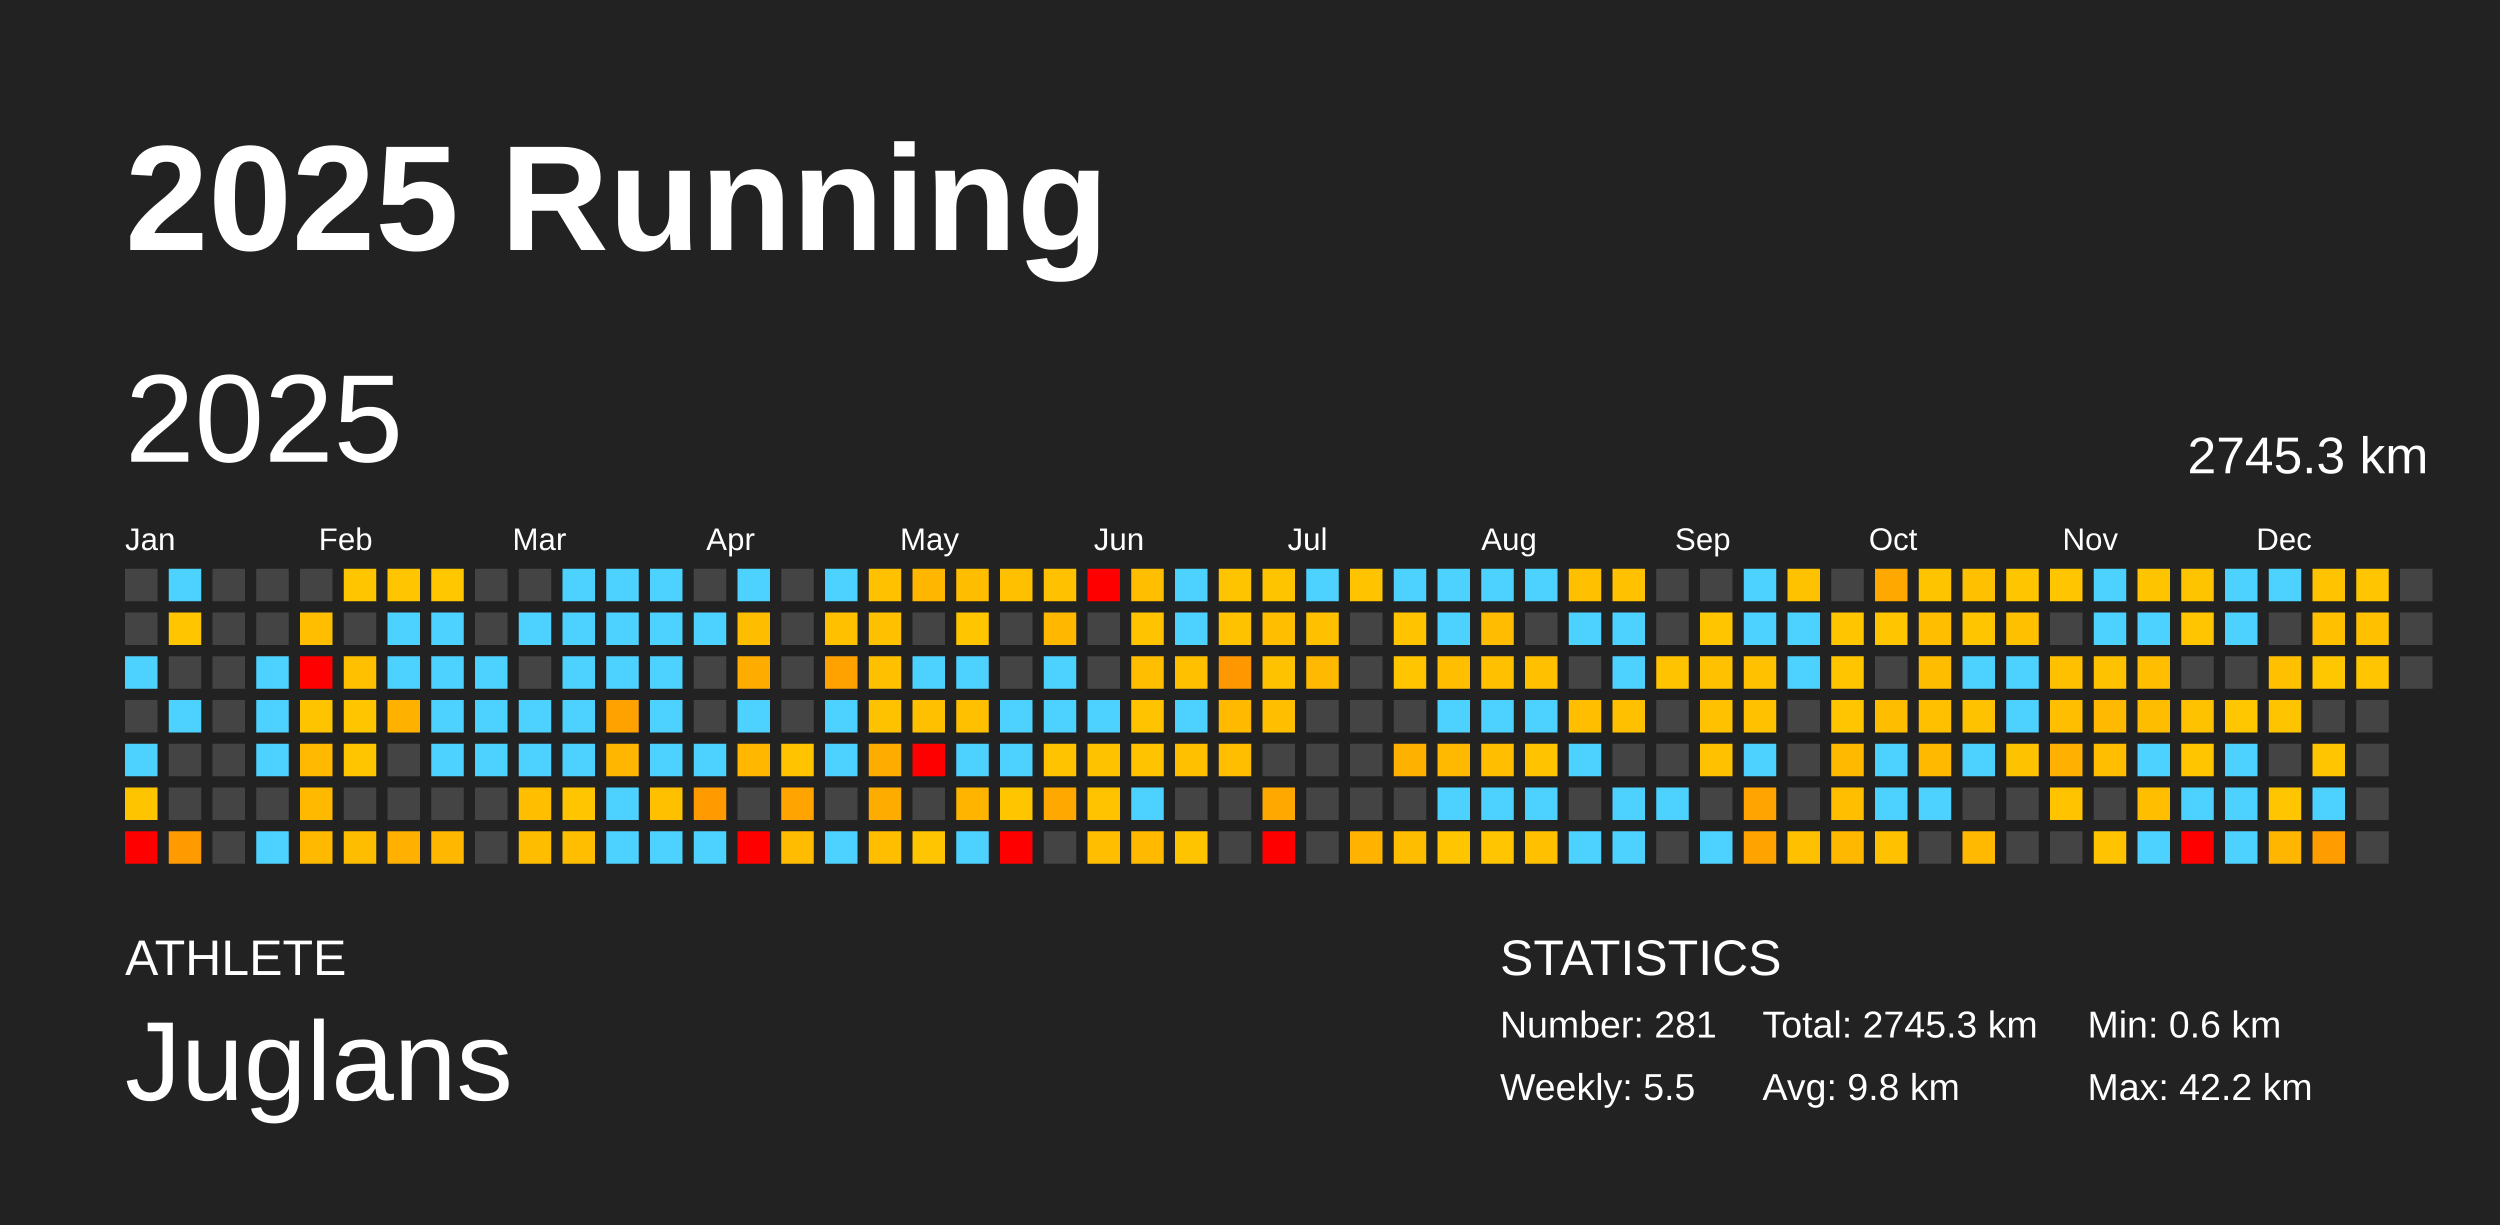
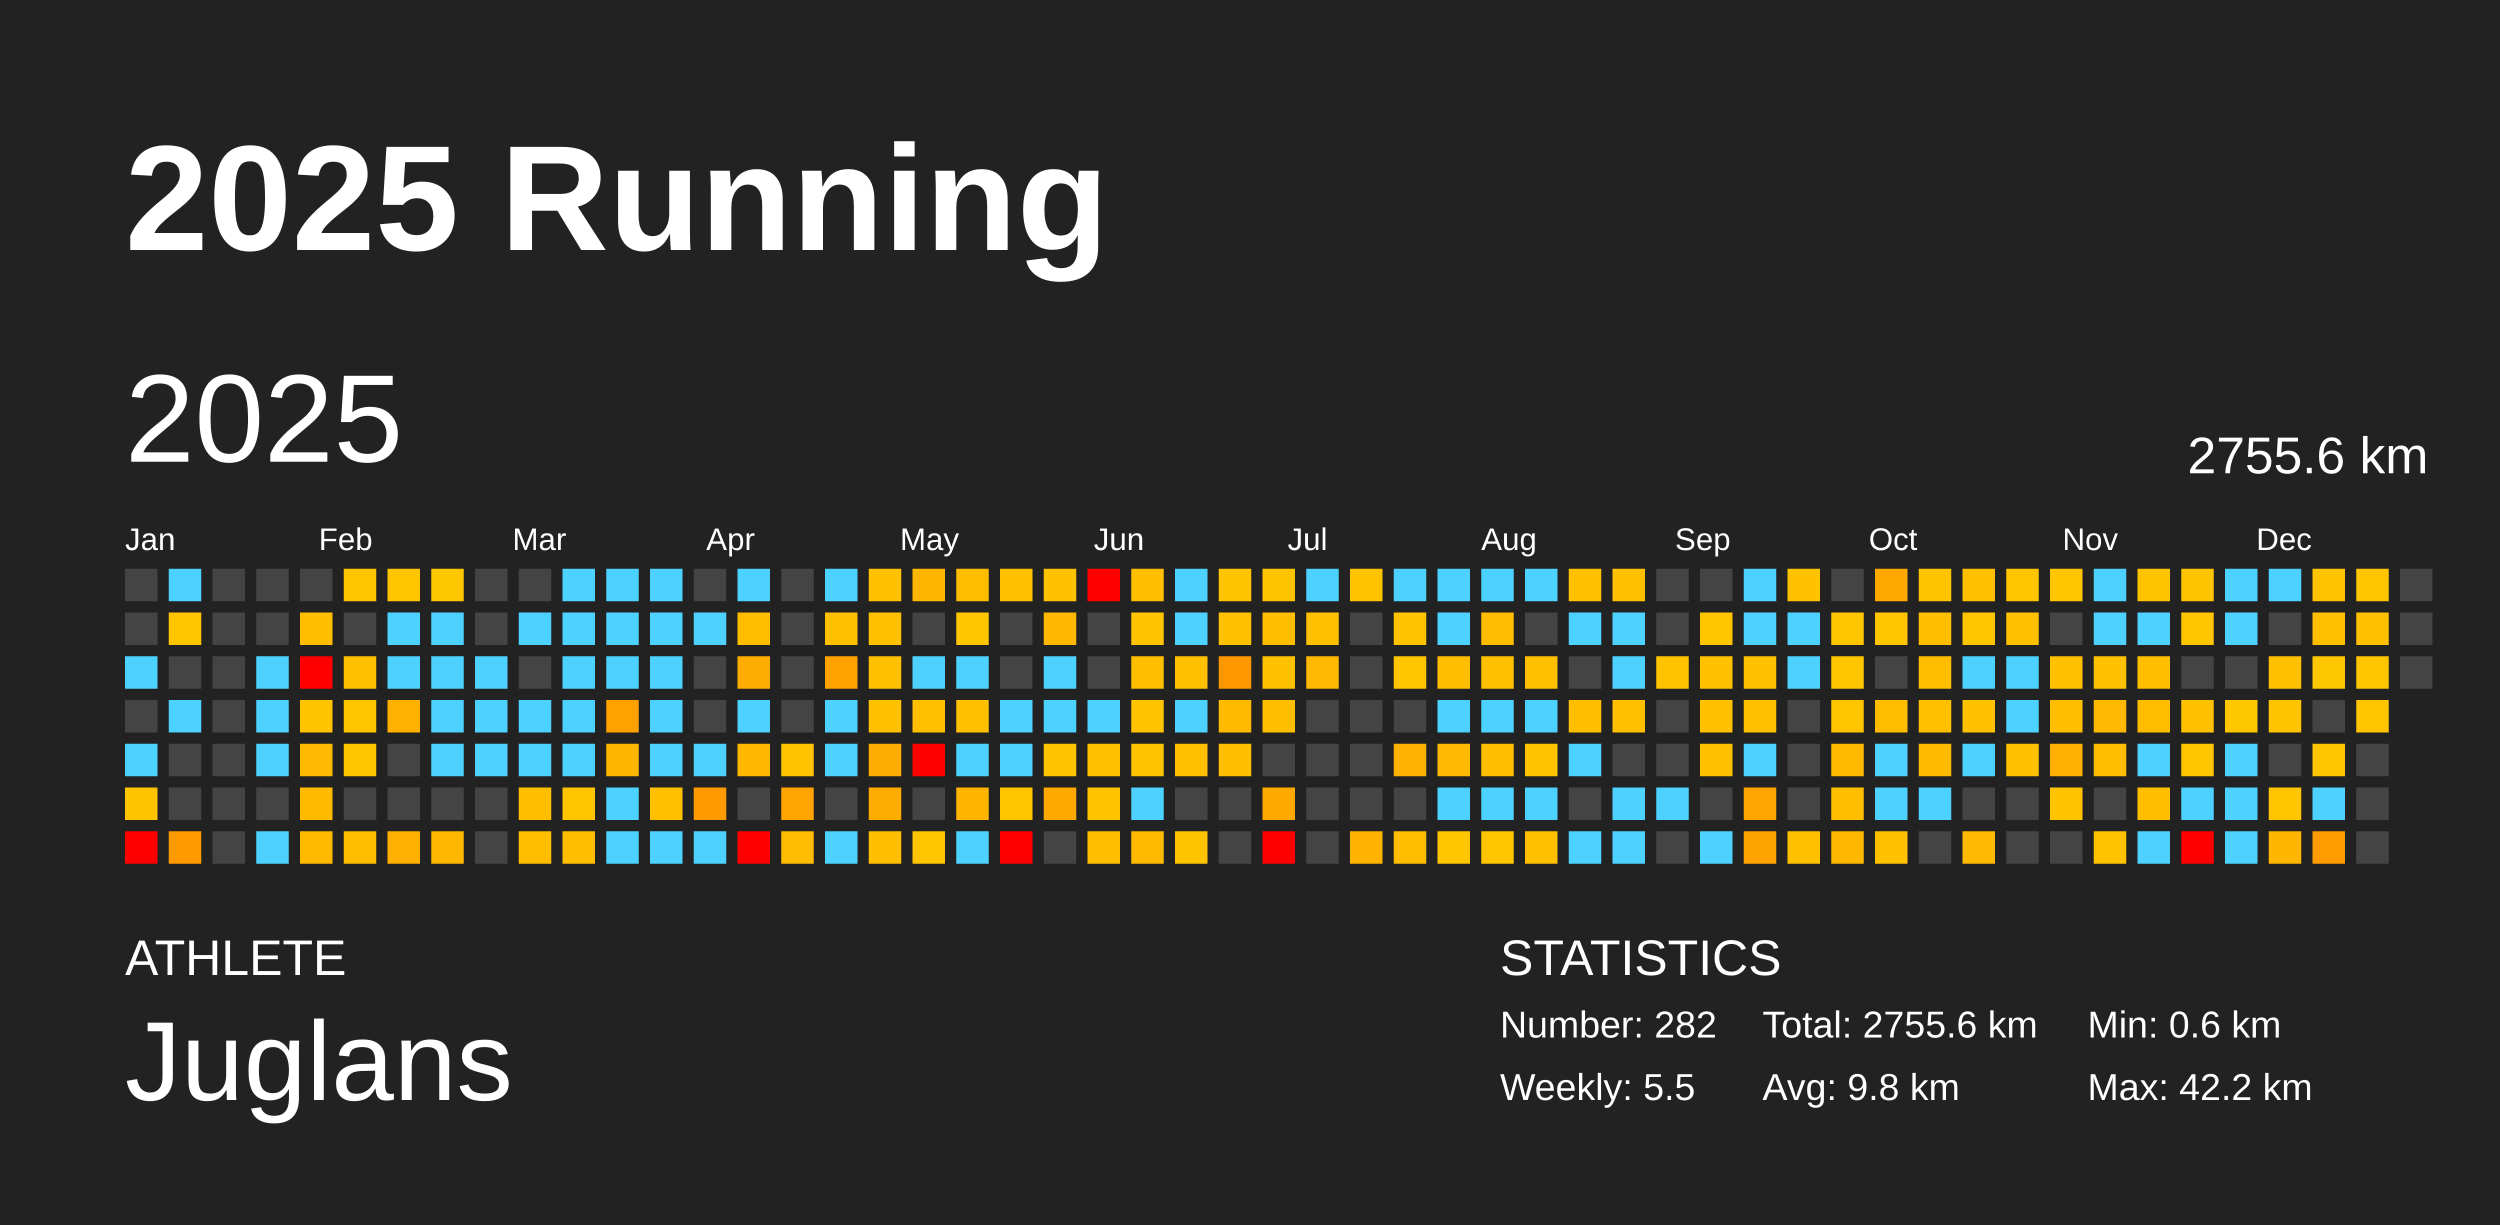
<svg xmlns="http://www.w3.org/2000/svg" baseProfile="full" height="98mm" version="1.1" viewBox="0,0,200,98" width="200mm">
  <defs />
  <rect fill="#222222" height="98" width="200" x="0" y="0" />
  <text fill="#FFFFFF" style="font-size:12px; font-family:Arial; font-weight:bold;" x="10" y="20">2025 Running</text>
  <text fill="#FFFFFF" style="font-size:4px; font-family:Arial" x="10" y="78">ATHLETE</text>
  <text fill="#FFFFFF" style="font-size:9px; font-family:Arial" x="10" y="88">Juglans</text>
  <text fill="#FFFFFF" style="font-size:4px; font-family:Arial" x="120" y="78">STATISTICS</text>
-   <text fill="#FFFFFF" style="font-size:3px; font-family:Arial" x="120" y="83">Number: 281</text>
+   <text fill="#FFFFFF" style="font-size:3px; font-family:Arial" x="120" y="83">Number: 282</text>
  <text fill="#FFFFFF" style="font-size:3px; font-family:Arial" x="120" y="88">Weekly: 5.5</text>
-   <text fill="#FFFFFF" style="font-size:3px; font-family:Arial" x="141" y="83">Total: 2745.3 km</text>
+   <text fill="#FFFFFF" style="font-size:3px; font-family:Arial" x="141" y="83">Total: 2755.6 km</text>
  <text fill="#FFFFFF" style="font-size:3px; font-family:Arial" x="141" y="88">Avg: 9.8 km</text>
  <text fill="#FFFFFF" style="font-size:3px; font-family:Arial" x="167" y="83">Min: 0.6 km</text>
  <text fill="#FFFFFF" style="font-size:3px; font-family:Arial" x="167" y="88">Max: 42.2 km</text>
  <text dominant-baseline="hanging" fill="#FFFFFF" style="font-size:10.0px; font-family:Arial;" x="10" y="30">2025</text>
-   <text dominant-baseline="hanging" fill="#FFFFFF" style="font-size:4.125px; font-family:Arial;" x="175" y="35">2745.3 km</text>
+   <text dominant-baseline="hanging" fill="#FFFFFF" style="font-size:4.125px; font-family:Arial;" x="175" y="35">2755.6 km</text>
  <text fill="#FFFFFF" style="font-size:2.5px; font-family:Arial" x="10.0" y="44">Jan</text>
  <text fill="#FFFFFF" style="font-size:2.5px; font-family:Arial" x="25.5" y="44">Feb</text>
  <text fill="#FFFFFF" style="font-size:2.5px; font-family:Arial" x="41.0" y="44">Mar</text>
  <text fill="#FFFFFF" style="font-size:2.5px; font-family:Arial" x="56.5" y="44">Apr</text>
  <text fill="#FFFFFF" style="font-size:2.5px; font-family:Arial" x="72.0" y="44">May</text>
  <text fill="#FFFFFF" style="font-size:2.5px; font-family:Arial" x="87.5" y="44">Jun</text>
  <text fill="#FFFFFF" style="font-size:2.5px; font-family:Arial" x="103.0" y="44">Jul</text>
  <text fill="#FFFFFF" style="font-size:2.5px; font-family:Arial" x="118.5" y="44">Aug</text>
  <text fill="#FFFFFF" style="font-size:2.5px; font-family:Arial" x="134.0" y="44">Sep</text>
  <text fill="#FFFFFF" style="font-size:2.5px; font-family:Arial" x="149.5" y="44">Oct</text>
  <text fill="#FFFFFF" style="font-size:2.5px; font-family:Arial" x="165.0" y="44">Nov</text>
  <text fill="#FFFFFF" style="font-size:2.5px; font-family:Arial" x="180.5" y="44">Dec</text>
  <rect fill="#444444" height="2.6" width="2.6" x="10.0" y="45.5" />
  <rect fill="#444444" height="2.6" width="2.6" x="10.0" y="49.0" />
  <rect fill="#4dd2ff" height="2.6" width="2.6" x="10.0" y="52.5" />
  <rect fill="#444444" height="2.6" width="2.6" x="10.0" y="56.0" />
  <rect fill="#4dd2ff" height="2.6" width="2.6" x="10.0" y="59.5" />
  <rect fill="#ffc400" height="2.6" width="2.6" x="10.0" y="63.0" />
  <rect fill="red" height="2.6" width="2.6" x="10.0" y="66.5" />
  <rect fill="#4dd2ff" height="2.6" width="2.6" x="13.5" y="45.5" />
  <rect fill="#ffc600" height="2.6" width="2.6" x="13.5" y="49.0" />
  <rect fill="#444444" height="2.6" width="2.6" x="13.5" y="52.5" />
  <rect fill="#4dd2ff" height="2.6" width="2.6" x="13.5" y="56.0" />
  <rect fill="#444444" height="2.6" width="2.6" x="13.5" y="59.5" />
  <rect fill="#444444" height="2.6" width="2.6" x="13.5" y="63.0" />
  <rect fill="#ff9a00" height="2.6" width="2.6" x="13.5" y="66.5" />
  <rect fill="#444444" height="2.6" width="2.6" x="17.0" y="45.5" />
  <rect fill="#444444" height="2.6" width="2.6" x="17.0" y="49.0" />
  <rect fill="#444444" height="2.6" width="2.6" x="17.0" y="52.5" />
  <rect fill="#444444" height="2.6" width="2.6" x="17.0" y="56.0" />
  <rect fill="#444444" height="2.6" width="2.6" x="17.0" y="59.5" />
  <rect fill="#444444" height="2.6" width="2.6" x="17.0" y="63.0" />
  <rect fill="#444444" height="2.6" width="2.6" x="17.0" y="66.5" />
  <rect fill="#444444" height="2.6" width="2.6" x="20.5" y="45.5" />
  <rect fill="#444444" height="2.6" width="2.6" x="20.5" y="49.0" />
  <rect fill="#4dd2ff" height="2.6" width="2.6" x="20.5" y="52.5" />
  <rect fill="#4dd2ff" height="2.6" width="2.6" x="20.5" y="56.0" />
  <rect fill="#4dd2ff" height="2.6" width="2.6" x="20.5" y="59.5" />
  <rect fill="#444444" height="2.6" width="2.6" x="20.5" y="63.0" />
  <rect fill="#4dd2ff" height="2.6" width="2.6" x="20.5" y="66.5" />
  <rect fill="#444444" height="2.6" width="2.6" x="24.0" y="45.5" />
  <rect fill="#ffbf00" height="2.6" width="2.6" x="24.0" y="49.0" />
  <rect fill="red" height="2.6" width="2.6" x="24.0" y="52.5" />
  <rect fill="#ffc400" height="2.6" width="2.6" x="24.0" y="56.0" />
  <rect fill="#ffb900" height="2.6" width="2.6" x="24.0" y="59.5" />
  <rect fill="#ffba00" height="2.6" width="2.6" x="24.0" y="63.0" />
  <rect fill="#ffba00" height="2.6" width="2.6" x="24.0" y="66.5" />
  <rect fill="#ffc600" height="2.6" width="2.6" x="27.5" y="45.5" />
  <rect fill="#444444" height="2.6" width="2.6" x="27.5" y="49.0" />
  <rect fill="#ffc000" height="2.6" width="2.6" x="27.5" y="52.5" />
  <rect fill="#ffc600" height="2.6" width="2.6" x="27.5" y="56.0" />
  <rect fill="#ffc600" height="2.6" width="2.6" x="27.5" y="59.5" />
  <rect fill="#444444" height="2.6" width="2.6" x="27.5" y="63.0" />
  <rect fill="#ffbd00" height="2.6" width="2.6" x="27.5" y="66.5" />
  <rect fill="#ffc500" height="2.6" width="2.6" x="31.0" y="45.5" />
  <rect fill="#4dd2ff" height="2.6" width="2.6" x="31.0" y="49.0" />
  <rect fill="#4dd2ff" height="2.6" width="2.6" x="31.0" y="52.5" />
  <rect fill="#ffb100" height="2.6" width="2.6" x="31.0" y="56.0" />
  <rect fill="#444444" height="2.6" width="2.6" x="31.0" y="59.5" />
  <rect fill="#444444" height="2.6" width="2.6" x="31.0" y="63.0" />
  <rect fill="#ffb000" height="2.6" width="2.6" x="31.0" y="66.5" />
  <rect fill="#ffc700" height="2.6" width="2.6" x="34.5" y="45.5" />
  <rect fill="#4dd2ff" height="2.6" width="2.6" x="34.5" y="49.0" />
  <rect fill="#4dd2ff" height="2.6" width="2.6" x="34.5" y="52.5" />
  <rect fill="#4dd2ff" height="2.6" width="2.6" x="34.5" y="56.0" />
  <rect fill="#4dd2ff" height="2.6" width="2.6" x="34.5" y="59.5" />
  <rect fill="#444444" height="2.6" width="2.6" x="34.5" y="63.0" />
  <rect fill="#ffb700" height="2.6" width="2.6" x="34.5" y="66.5" />
  <rect fill="#444444" height="2.6" width="2.6" x="38.0" y="45.5" />
  <rect fill="#444444" height="2.6" width="2.6" x="38.0" y="49.0" />
  <rect fill="#4dd2ff" height="2.6" width="2.6" x="38.0" y="52.5" />
  <rect fill="#4dd2ff" height="2.6" width="2.6" x="38.0" y="56.0" />
  <rect fill="#4dd2ff" height="2.6" width="2.6" x="38.0" y="59.5" />
  <rect fill="#444444" height="2.6" width="2.6" x="38.0" y="63.0" />
  <rect fill="#444444" height="2.6" width="2.6" x="38.0" y="66.5" />
  <rect fill="#444444" height="2.6" width="2.6" x="41.5" y="45.5" />
  <rect fill="#4dd2ff" height="2.6" width="2.6" x="41.5" y="49.0" />
  <rect fill="#444444" height="2.6" width="2.6" x="41.5" y="52.5" />
  <rect fill="#4dd2ff" height="2.6" width="2.6" x="41.5" y="56.0" />
  <rect fill="#4dd2ff" height="2.6" width="2.6" x="41.5" y="59.5" />
  <rect fill="#ffbe00" height="2.6" width="2.6" x="41.5" y="63.0" />
  <rect fill="#ffbd00" height="2.6" width="2.6" x="41.5" y="66.5" />
  <rect fill="#4dd2ff" height="2.6" width="2.6" x="45.0" y="45.5" />
  <rect fill="#4dd2ff" height="2.6" width="2.6" x="45.0" y="49.0" />
  <rect fill="#4dd2ff" height="2.6" width="2.6" x="45.0" y="52.5" />
  <rect fill="#4dd2ff" height="2.6" width="2.6" x="45.0" y="56.0" />
  <rect fill="#4dd2ff" height="2.6" width="2.6" x="45.0" y="59.5" />
  <rect fill="#ffc500" height="2.6" width="2.6" x="45.0" y="63.0" />
  <rect fill="#ffbf00" height="2.6" width="2.6" x="45.0" y="66.5" />
  <rect fill="#4dd2ff" height="2.6" width="2.6" x="48.5" y="45.5" />
  <rect fill="#4dd2ff" height="2.6" width="2.6" x="48.5" y="49.0" />
  <rect fill="#4dd2ff" height="2.6" width="2.6" x="48.5" y="52.5" />
  <rect fill="#ffa200" height="2.6" width="2.6" x="48.5" y="56.0" />
  <rect fill="#ffb600" height="2.6" width="2.6" x="48.5" y="59.5" />
  <rect fill="#4dd2ff" height="2.6" width="2.6" x="48.5" y="63.0" />
  <rect fill="#4dd2ff" height="2.6" width="2.6" x="48.5" y="66.5" />
  <rect fill="#4dd2ff" height="2.6" width="2.6" x="52.0" y="45.5" />
  <rect fill="#4dd2ff" height="2.6" width="2.6" x="52.0" y="49.0" />
  <rect fill="#4dd2ff" height="2.6" width="2.6" x="52.0" y="52.5" />
  <rect fill="#4dd2ff" height="2.6" width="2.6" x="52.0" y="56.0" />
  <rect fill="#4dd2ff" height="2.6" width="2.6" x="52.0" y="59.5" />
  <rect fill="#ffc000" height="2.6" width="2.6" x="52.0" y="63.0" />
  <rect fill="#4dd2ff" height="2.6" width="2.6" x="52.0" y="66.5" />
  <rect fill="#444444" height="2.6" width="2.6" x="55.5" y="45.5" />
  <rect fill="#4dd2ff" height="2.6" width="2.6" x="55.5" y="49.0" />
  <rect fill="#444444" height="2.6" width="2.6" x="55.5" y="52.5" />
  <rect fill="#444444" height="2.6" width="2.6" x="55.5" y="56.0" />
  <rect fill="#4dd2ff" height="2.6" width="2.6" x="55.5" y="59.5" />
  <rect fill="#ff9b00" height="2.6" width="2.6" x="55.5" y="63.0" />
  <rect fill="#4dd2ff" height="2.6" width="2.6" x="55.5" y="66.5" />
  <rect fill="#4dd2ff" height="2.6" width="2.6" x="59.0" y="45.5" />
  <rect fill="#ffbd00" height="2.6" width="2.6" x="59.0" y="49.0" />
  <rect fill="#ffac00" height="2.6" width="2.6" x="59.0" y="52.5" />
  <rect fill="#4dd2ff" height="2.6" width="2.6" x="59.0" y="56.0" />
  <rect fill="#ffb700" height="2.6" width="2.6" x="59.0" y="59.5" />
  <rect fill="#444444" height="2.6" width="2.6" x="59.0" y="63.0" />
  <rect fill="red" height="2.6" width="2.6" x="59.0" y="66.5" />
  <rect fill="#444444" height="2.6" width="2.6" x="62.5" y="45.5" />
  <rect fill="#444444" height="2.6" width="2.6" x="62.5" y="49.0" />
  <rect fill="#444444" height="2.6" width="2.6" x="62.5" y="52.5" />
  <rect fill="#444444" height="2.6" width="2.6" x="62.5" y="56.0" />
  <rect fill="#ffc300" height="2.6" width="2.6" x="62.5" y="59.5" />
  <rect fill="#ffa400" height="2.6" width="2.6" x="62.5" y="63.0" />
  <rect fill="#ffbc00" height="2.6" width="2.6" x="62.5" y="66.5" />
  <rect fill="#4dd2ff" height="2.6" width="2.6" x="66.0" y="45.5" />
  <rect fill="#ffc000" height="2.6" width="2.6" x="66.0" y="49.0" />
  <rect fill="#ffa200" height="2.6" width="2.6" x="66.0" y="52.5" />
  <rect fill="#4dd2ff" height="2.6" width="2.6" x="66.0" y="56.0" />
  <rect fill="#4dd2ff" height="2.6" width="2.6" x="66.0" y="59.5" />
  <rect fill="#444444" height="2.6" width="2.6" x="66.0" y="63.0" />
  <rect fill="#4dd2ff" height="2.6" width="2.6" x="66.0" y="66.5" />
  <rect fill="#ffc100" height="2.6" width="2.6" x="69.5" y="45.5" />
  <rect fill="#ffc000" height="2.6" width="2.6" x="69.5" y="49.0" />
  <rect fill="#ffc000" height="2.6" width="2.6" x="69.5" y="52.5" />
  <rect fill="#ffc200" height="2.6" width="2.6" x="69.5" y="56.0" />
  <rect fill="#ffac00" height="2.6" width="2.6" x="69.5" y="59.5" />
  <rect fill="#ffac00" height="2.6" width="2.6" x="69.5" y="63.0" />
  <rect fill="#ffbf00" height="2.6" width="2.6" x="69.5" y="66.5" />
  <rect fill="#ffb600" height="2.6" width="2.6" x="73.0" y="45.5" />
  <rect fill="#444444" height="2.6" width="2.6" x="73.0" y="49.0" />
  <rect fill="#4dd2ff" height="2.6" width="2.6" x="73.0" y="52.5" />
  <rect fill="#ffc000" height="2.6" width="2.6" x="73.0" y="56.0" />
  <rect fill="red" height="2.6" width="2.6" x="73.0" y="59.5" />
  <rect fill="#444444" height="2.6" width="2.6" x="73.0" y="63.0" />
  <rect fill="#ffc500" height="2.6" width="2.6" x="73.0" y="66.5" />
  <rect fill="#ffbd00" height="2.6" width="2.6" x="76.5" y="45.5" />
  <rect fill="#ffc600" height="2.6" width="2.6" x="76.5" y="49.0" />
  <rect fill="#4dd2ff" height="2.6" width="2.6" x="76.5" y="52.5" />
  <rect fill="#ffc000" height="2.6" width="2.6" x="76.5" y="56.0" />
  <rect fill="#4dd2ff" height="2.6" width="2.6" x="76.5" y="59.5" />
  <rect fill="#ffb400" height="2.6" width="2.6" x="76.5" y="63.0" />
  <rect fill="#4dd2ff" height="2.6" width="2.6" x="76.5" y="66.5" />
  <rect fill="#ffc000" height="2.6" width="2.6" x="80.0" y="45.5" />
  <rect fill="#444444" height="2.6" width="2.6" x="80.0" y="49.0" />
  <rect fill="#444444" height="2.6" width="2.6" x="80.0" y="52.5" />
  <rect fill="#4dd2ff" height="2.6" width="2.6" x="80.0" y="56.0" />
  <rect fill="#4dd2ff" height="2.6" width="2.6" x="80.0" y="59.5" />
  <rect fill="#ffc600" height="2.6" width="2.6" x="80.0" y="63.0" />
  <rect fill="red" height="2.6" width="2.6" x="80.0" y="66.5" />
  <rect fill="#ffc100" height="2.6" width="2.6" x="83.5" y="45.5" />
  <rect fill="#ffb700" height="2.6" width="2.6" x="83.5" y="49.0" />
  <rect fill="#4dd2ff" height="2.6" width="2.6" x="83.5" y="52.5" />
  <rect fill="#4dd2ff" height="2.6" width="2.6" x="83.5" y="56.0" />
  <rect fill="#ffc300" height="2.6" width="2.6" x="83.5" y="59.5" />
  <rect fill="#ffa800" height="2.6" width="2.6" x="83.5" y="63.0" />
  <rect fill="#444444" height="2.6" width="2.6" x="83.5" y="66.5" />
  <rect fill="red" height="2.6" width="2.6" x="87.0" y="45.5" />
  <rect fill="#444444" height="2.6" width="2.6" x="87.0" y="49.0" />
  <rect fill="#444444" height="2.6" width="2.6" x="87.0" y="52.5" />
  <rect fill="#4dd2ff" height="2.6" width="2.6" x="87.0" y="56.0" />
  <rect fill="#ffc200" height="2.6" width="2.6" x="87.0" y="59.5" />
  <rect fill="#ffc300" height="2.6" width="2.6" x="87.0" y="63.0" />
  <rect fill="#ffbf00" height="2.6" width="2.6" x="87.0" y="66.5" />
  <rect fill="#ffbf00" height="2.6" width="2.6" x="90.5" y="45.5" />
  <rect fill="#ffc300" height="2.6" width="2.6" x="90.5" y="49.0" />
  <rect fill="#ffbe00" height="2.6" width="2.6" x="90.5" y="52.5" />
  <rect fill="#ffc300" height="2.6" width="2.6" x="90.5" y="56.0" />
  <rect fill="#ffc300" height="2.6" width="2.6" x="90.5" y="59.5" />
  <rect fill="#4dd2ff" height="2.6" width="2.6" x="90.5" y="63.0" />
  <rect fill="#ffba00" height="2.6" width="2.6" x="90.5" y="66.5" />
  <rect fill="#4dd2ff" height="2.6" width="2.6" x="94.0" y="45.5" />
  <rect fill="#4dd2ff" height="2.6" width="2.6" x="94.0" y="49.0" />
  <rect fill="#ffc000" height="2.6" width="2.6" x="94.0" y="52.5" />
  <rect fill="#4dd2ff" height="2.6" width="2.6" x="94.0" y="56.0" />
  <rect fill="#ffc000" height="2.6" width="2.6" x="94.0" y="59.5" />
  <rect fill="#444444" height="2.6" width="2.6" x="94.0" y="63.0" />
  <rect fill="#ffc400" height="2.6" width="2.6" x="94.0" y="66.5" />
  <rect fill="#ffc400" height="2.6" width="2.6" x="97.5" y="45.5" />
  <rect fill="#ffc200" height="2.6" width="2.6" x="97.5" y="49.0" />
  <rect fill="#ff9800" height="2.6" width="2.6" x="97.5" y="52.5" />
  <rect fill="#ffba00" height="2.6" width="2.6" x="97.5" y="56.0" />
  <rect fill="#ffbf00" height="2.6" width="2.6" x="97.5" y="59.5" />
  <rect fill="#444444" height="2.6" width="2.6" x="97.5" y="63.0" />
  <rect fill="#444444" height="2.6" width="2.6" x="97.5" y="66.5" />
  <rect fill="#ffc400" height="2.6" width="2.6" x="101.0" y="45.5" />
  <rect fill="#ffbe00" height="2.6" width="2.6" x="101.0" y="49.0" />
  <rect fill="#ffc200" height="2.6" width="2.6" x="101.0" y="52.5" />
  <rect fill="#ffbe00" height="2.6" width="2.6" x="101.0" y="56.0" />
  <rect fill="#444444" height="2.6" width="2.6" x="101.0" y="59.5" />
  <rect fill="#ffa900" height="2.6" width="2.6" x="101.0" y="63.0" />
  <rect fill="red" height="2.6" width="2.6" x="101.0" y="66.5" />
  <rect fill="#4dd2ff" height="2.6" width="2.6" x="104.5" y="45.5" />
  <rect fill="#ffc000" height="2.6" width="2.6" x="104.5" y="49.0" />
  <rect fill="#ffb900" height="2.6" width="2.6" x="104.5" y="52.5" />
  <rect fill="#444444" height="2.6" width="2.6" x="104.5" y="56.0" />
  <rect fill="#444444" height="2.6" width="2.6" x="104.5" y="59.5" />
  <rect fill="#444444" height="2.6" width="2.6" x="104.5" y="63.0" />
  <rect fill="#444444" height="2.6" width="2.6" x="104.5" y="66.5" />
  <rect fill="#ffc300" height="2.6" width="2.6" x="108.0" y="45.5" />
  <rect fill="#444444" height="2.6" width="2.6" x="108.0" y="49.0" />
  <rect fill="#444444" height="2.6" width="2.6" x="108.0" y="52.5" />
  <rect fill="#444444" height="2.6" width="2.6" x="108.0" y="56.0" />
  <rect fill="#444444" height="2.6" width="2.6" x="108.0" y="59.5" />
  <rect fill="#444444" height="2.6" width="2.6" x="108.0" y="63.0" />
  <rect fill="#ffb300" height="2.6" width="2.6" x="108.0" y="66.5" />
  <rect fill="#4dd2ff" height="2.6" width="2.6" x="111.5" y="45.5" />
  <rect fill="#ffc300" height="2.6" width="2.6" x="111.5" y="49.0" />
  <rect fill="#ffc600" height="2.6" width="2.6" x="111.5" y="52.5" />
  <rect fill="#444444" height="2.6" width="2.6" x="111.5" y="56.0" />
  <rect fill="#ffb100" height="2.6" width="2.6" x="111.5" y="59.5" />
  <rect fill="#444444" height="2.6" width="2.6" x="111.5" y="63.0" />
  <rect fill="#ffbd00" height="2.6" width="2.6" x="111.5" y="66.5" />
  <rect fill="#4dd2ff" height="2.6" width="2.6" x="115.0" y="45.5" />
  <rect fill="#4dd2ff" height="2.6" width="2.6" x="115.0" y="49.0" />
  <rect fill="#ffbf00" height="2.6" width="2.6" x="115.0" y="52.5" />
  <rect fill="#4dd2ff" height="2.6" width="2.6" x="115.0" y="56.0" />
  <rect fill="#ffb900" height="2.6" width="2.6" x="115.0" y="59.5" />
  <rect fill="#4dd2ff" height="2.6" width="2.6" x="115.0" y="63.0" />
  <rect fill="#ffc500" height="2.6" width="2.6" x="115.0" y="66.5" />
  <rect fill="#4dd2ff" height="2.6" width="2.6" x="118.5" y="45.5" />
  <rect fill="#ffbc00" height="2.6" width="2.6" x="118.5" y="49.0" />
  <rect fill="#ffc000" height="2.6" width="2.6" x="118.5" y="52.5" />
  <rect fill="#4dd2ff" height="2.6" width="2.6" x="118.5" y="56.0" />
  <rect fill="#ffbf00" height="2.6" width="2.6" x="118.5" y="59.5" />
  <rect fill="#4dd2ff" height="2.6" width="2.6" x="118.5" y="63.0" />
  <rect fill="#ffc500" height="2.6" width="2.6" x="118.5" y="66.5" />
  <rect fill="#4dd2ff" height="2.6" width="2.6" x="122.0" y="45.5" />
  <rect fill="#444444" height="2.6" width="2.6" x="122.0" y="49.0" />
  <rect fill="#ffc000" height="2.6" width="2.6" x="122.0" y="52.5" />
  <rect fill="#4dd2ff" height="2.6" width="2.6" x="122.0" y="56.0" />
  <rect fill="#ffc300" height="2.6" width="2.6" x="122.0" y="59.5" />
  <rect fill="#4dd2ff" height="2.6" width="2.6" x="122.0" y="63.0" />
  <rect fill="#ffc000" height="2.6" width="2.6" x="122.0" y="66.5" />
  <rect fill="#ffc000" height="2.6" width="2.6" x="125.5" y="45.5" />
  <rect fill="#4dd2ff" height="2.6" width="2.6" x="125.5" y="49.0" />
  <rect fill="#444444" height="2.6" width="2.6" x="125.5" y="52.5" />
  <rect fill="#ffbf00" height="2.6" width="2.6" x="125.5" y="56.0" />
  <rect fill="#4dd2ff" height="2.6" width="2.6" x="125.5" y="59.5" />
  <rect fill="#444444" height="2.6" width="2.6" x="125.5" y="63.0" />
  <rect fill="#4dd2ff" height="2.6" width="2.6" x="125.5" y="66.5" />
  <rect fill="#ffc100" height="2.6" width="2.6" x="129.0" y="45.5" />
  <rect fill="#4dd2ff" height="2.6" width="2.6" x="129.0" y="49.0" />
  <rect fill="#4dd2ff" height="2.6" width="2.6" x="129.0" y="52.5" />
  <rect fill="#ffc000" height="2.6" width="2.6" x="129.0" y="56.0" />
  <rect fill="#444444" height="2.6" width="2.6" x="129.0" y="59.5" />
  <rect fill="#4dd2ff" height="2.6" width="2.6" x="129.0" y="63.0" />
  <rect fill="#4dd2ff" height="2.6" width="2.6" x="129.0" y="66.5" />
  <rect fill="#444444" height="2.6" width="2.6" x="132.5" y="45.5" />
  <rect fill="#444444" height="2.6" width="2.6" x="132.5" y="49.0" />
  <rect fill="#ffc300" height="2.6" width="2.6" x="132.5" y="52.5" />
  <rect fill="#444444" height="2.6" width="2.6" x="132.5" y="56.0" />
  <rect fill="#444444" height="2.6" width="2.6" x="132.5" y="59.5" />
  <rect fill="#4dd2ff" height="2.6" width="2.6" x="132.5" y="63.0" />
  <rect fill="#444444" height="2.6" width="2.6" x="132.5" y="66.5" />
  <rect fill="#444444" height="2.6" width="2.6" x="136.0" y="45.5" />
  <rect fill="#ffc600" height="2.6" width="2.6" x="136.0" y="49.0" />
  <rect fill="#ffc100" height="2.6" width="2.6" x="136.0" y="52.5" />
  <rect fill="#ffc100" height="2.6" width="2.6" x="136.0" y="56.0" />
  <rect fill="#ffc100" height="2.6" width="2.6" x="136.0" y="59.5" />
  <rect fill="#444444" height="2.6" width="2.6" x="136.0" y="63.0" />
  <rect fill="#4dd2ff" height="2.6" width="2.6" x="136.0" y="66.5" />
  <rect fill="#4dd2ff" height="2.6" width="2.6" x="139.5" y="45.5" />
  <rect fill="#4dd2ff" height="2.6" width="2.6" x="139.5" y="49.0" />
  <rect fill="#ffc100" height="2.6" width="2.6" x="139.5" y="52.5" />
  <rect fill="#ffc100" height="2.6" width="2.6" x="139.5" y="56.0" />
  <rect fill="#4dd2ff" height="2.6" width="2.6" x="139.5" y="59.5" />
  <rect fill="#ffa400" height="2.6" width="2.6" x="139.5" y="63.0" />
  <rect fill="#ffa300" height="2.6" width="2.6" x="139.5" y="66.5" />
  <rect fill="#ffc200" height="2.6" width="2.6" x="143.0" y="45.5" />
  <rect fill="#4dd2ff" height="2.6" width="2.6" x="143.0" y="49.0" />
  <rect fill="#4dd2ff" height="2.6" width="2.6" x="143.0" y="52.5" />
  <rect fill="#444444" height="2.6" width="2.6" x="143.0" y="56.0" />
  <rect fill="#444444" height="2.6" width="2.6" x="143.0" y="59.5" />
  <rect fill="#444444" height="2.6" width="2.6" x="143.0" y="63.0" />
  <rect fill="#ffc000" height="2.6" width="2.6" x="143.0" y="66.5" />
  <rect fill="#444444" height="2.6" width="2.6" x="146.5" y="45.5" />
  <rect fill="#ffc600" height="2.6" width="2.6" x="146.5" y="49.0" />
  <rect fill="#ffc600" height="2.6" width="2.6" x="146.5" y="52.5" />
  <rect fill="#ffc500" height="2.6" width="2.6" x="146.5" y="56.0" />
  <rect fill="#ffba00" height="2.6" width="2.6" x="146.5" y="59.5" />
  <rect fill="#ffbf00" height="2.6" width="2.6" x="146.5" y="63.0" />
  <rect fill="#ffb800" height="2.6" width="2.6" x="146.5" y="66.5" />
  <rect fill="#ffa800" height="2.6" width="2.6" x="150.0" y="45.5" />
  <rect fill="#ffc600" height="2.6" width="2.6" x="150.0" y="49.0" />
  <rect fill="#444444" height="2.6" width="2.6" x="150.0" y="52.5" />
  <rect fill="#ffbd00" height="2.6" width="2.6" x="150.0" y="56.0" />
  <rect fill="#4dd2ff" height="2.6" width="2.6" x="150.0" y="59.5" />
  <rect fill="#4dd2ff" height="2.6" width="2.6" x="150.0" y="63.0" />
  <rect fill="#ffc100" height="2.6" width="2.6" x="150.0" y="66.5" />
  <rect fill="#ffc400" height="2.6" width="2.6" x="153.5" y="45.5" />
  <rect fill="#ffbe00" height="2.6" width="2.6" x="153.5" y="49.0" />
  <rect fill="#ffbd00" height="2.6" width="2.6" x="153.5" y="52.5" />
  <rect fill="#ffc000" height="2.6" width="2.6" x="153.5" y="56.0" />
  <rect fill="#ffba00" height="2.6" width="2.6" x="153.5" y="59.5" />
  <rect fill="#4dd2ff" height="2.6" width="2.6" x="153.5" y="63.0" />
  <rect fill="#444444" height="2.6" width="2.6" x="153.5" y="66.5" />
  <rect fill="#ffc000" height="2.6" width="2.6" x="157.0" y="45.5" />
  <rect fill="#ffc600" height="2.6" width="2.6" x="157.0" y="49.0" />
  <rect fill="#4dd2ff" height="2.6" width="2.6" x="157.0" y="52.5" />
  <rect fill="#ffc200" height="2.6" width="2.6" x="157.0" y="56.0" />
  <rect fill="#4dd2ff" height="2.6" width="2.6" x="157.0" y="59.5" />
  <rect fill="#444444" height="2.6" width="2.6" x="157.0" y="63.0" />
  <rect fill="#ffb900" height="2.6" width="2.6" x="157.0" y="66.5" />
  <rect fill="#ffc600" height="2.6" width="2.6" x="160.5" y="45.5" />
  <rect fill="#ffc000" height="2.6" width="2.6" x="160.5" y="49.0" />
  <rect fill="#4dd2ff" height="2.6" width="2.6" x="160.5" y="52.5" />
  <rect fill="#4dd2ff" height="2.6" width="2.6" x="160.5" y="56.0" />
  <rect fill="#ffc200" height="2.6" width="2.6" x="160.5" y="59.5" />
  <rect fill="#444444" height="2.6" width="2.6" x="160.5" y="63.0" />
  <rect fill="#444444" height="2.6" width="2.6" x="160.5" y="66.5" />
  <rect fill="#ffc500" height="2.6" width="2.6" x="164.0" y="45.5" />
  <rect fill="#444444" height="2.6" width="2.6" x="164.0" y="49.0" />
  <rect fill="#ffc000" height="2.6" width="2.6" x="164.0" y="52.5" />
  <rect fill="#ffbf00" height="2.6" width="2.6" x="164.0" y="56.0" />
  <rect fill="#ffb000" height="2.6" width="2.6" x="164.0" y="59.5" />
  <rect fill="#ffc300" height="2.6" width="2.6" x="164.0" y="63.0" />
  <rect fill="#444444" height="2.6" width="2.6" x="164.0" y="66.5" />
  <rect fill="#4dd2ff" height="2.6" width="2.6" x="167.5" y="45.5" />
  <rect fill="#4dd2ff" height="2.6" width="2.6" x="167.5" y="49.0" />
  <rect fill="#ffc200" height="2.6" width="2.6" x="167.5" y="52.5" />
  <rect fill="#ffb900" height="2.6" width="2.6" x="167.5" y="56.0" />
  <rect fill="#ffbe00" height="2.6" width="2.6" x="167.5" y="59.5" />
  <rect fill="#444444" height="2.6" width="2.6" x="167.5" y="63.0" />
  <rect fill="#ffc300" height="2.6" width="2.6" x="167.5" y="66.5" />
  <rect fill="#ffc400" height="2.6" width="2.6" x="171.0" y="45.5" />
  <rect fill="#4dd2ff" height="2.6" width="2.6" x="171.0" y="49.0" />
  <rect fill="#ffbe00" height="2.6" width="2.6" x="171.0" y="52.5" />
  <rect fill="#ffbd00" height="2.6" width="2.6" x="171.0" y="56.0" />
  <rect fill="#4dd2ff" height="2.6" width="2.6" x="171.0" y="59.5" />
  <rect fill="#ffbf00" height="2.6" width="2.6" x="171.0" y="63.0" />
  <rect fill="#4dd2ff" height="2.6" width="2.6" x="171.0" y="66.5" />
  <rect fill="#ffc400" height="2.6" width="2.6" x="174.5" y="45.5" />
  <rect fill="#ffc500" height="2.6" width="2.6" x="174.5" y="49.0" />
  <rect fill="#444444" height="2.6" width="2.6" x="174.5" y="52.5" />
  <rect fill="#ffc200" height="2.6" width="2.6" x="174.5" y="56.0" />
  <rect fill="#ffc600" height="2.6" width="2.6" x="174.5" y="59.5" />
  <rect fill="#4dd2ff" height="2.6" width="2.6" x="174.5" y="63.0" />
  <rect fill="red" height="2.6" width="2.6" x="174.5" y="66.5" />
  <rect fill="#4dd2ff" height="2.6" width="2.6" x="178.0" y="45.5" />
  <rect fill="#4dd2ff" height="2.6" width="2.6" x="178.0" y="49.0" />
  <rect fill="#444444" height="2.6" width="2.6" x="178.0" y="52.5" />
  <rect fill="#ffc700" height="2.6" width="2.6" x="178.0" y="56.0" />
  <rect fill="#4dd2ff" height="2.6" width="2.6" x="178.0" y="59.5" />
  <rect fill="#4dd2ff" height="2.6" width="2.6" x="178.0" y="63.0" />
  <rect fill="#4dd2ff" height="2.6" width="2.6" x="178.0" y="66.5" />
  <rect fill="#4dd2ff" height="2.6" width="2.6" x="181.5" y="45.5" />
  <rect fill="#444444" height="2.6" width="2.6" x="181.5" y="49.0" />
  <rect fill="#ffc000" height="2.6" width="2.6" x="181.5" y="52.5" />
  <rect fill="#ffc400" height="2.6" width="2.6" x="181.5" y="56.0" />
  <rect fill="#444444" height="2.6" width="2.6" x="181.5" y="59.5" />
  <rect fill="#ffc500" height="2.6" width="2.6" x="181.5" y="63.0" />
  <rect fill="#ffb600" height="2.6" width="2.6" x="181.5" y="66.5" />
  <rect fill="#ffc300" height="2.6" width="2.6" x="185.0" y="45.5" />
  <rect fill="#ffc000" height="2.6" width="2.6" x="185.0" y="49.0" />
  <rect fill="#ffc700" height="2.6" width="2.6" x="185.0" y="52.5" />
  <rect fill="#444444" height="2.6" width="2.6" x="185.0" y="56.0" />
  <rect fill="#ffc500" height="2.6" width="2.6" x="185.0" y="59.5" />
  <rect fill="#4dd2ff" height="2.6" width="2.6" x="185.0" y="63.0" />
  <rect fill="#ff9c00" height="2.6" width="2.6" x="185.0" y="66.5" />
  <rect fill="#ffc500" height="2.6" width="2.6" x="188.5" y="45.5" />
  <rect fill="#ffc000" height="2.6" width="2.6" x="188.5" y="49.0" />
  <rect fill="#ffc500" height="2.6" width="2.6" x="188.5" y="52.5" />
-   <rect fill="#444444" height="2.6" width="2.6" x="188.5" y="56.0" />
+   <rect fill="#ffc500" height="2.6" width="2.6" x="188.5" y="56.0" />
  <rect fill="#444444" height="2.6" width="2.6" x="188.5" y="59.5" />
  <rect fill="#444444" height="2.6" width="2.6" x="188.5" y="63.0" />
  <rect fill="#444444" height="2.6" width="2.6" x="188.5" y="66.5" />
  <rect fill="#444444" height="2.6" width="2.6" x="192.0" y="45.5" />
  <rect fill="#444444" height="2.6" width="2.6" x="192.0" y="49.0" />
  <rect fill="#444444" height="2.6" width="2.6" x="192.0" y="52.5" />
</svg>
